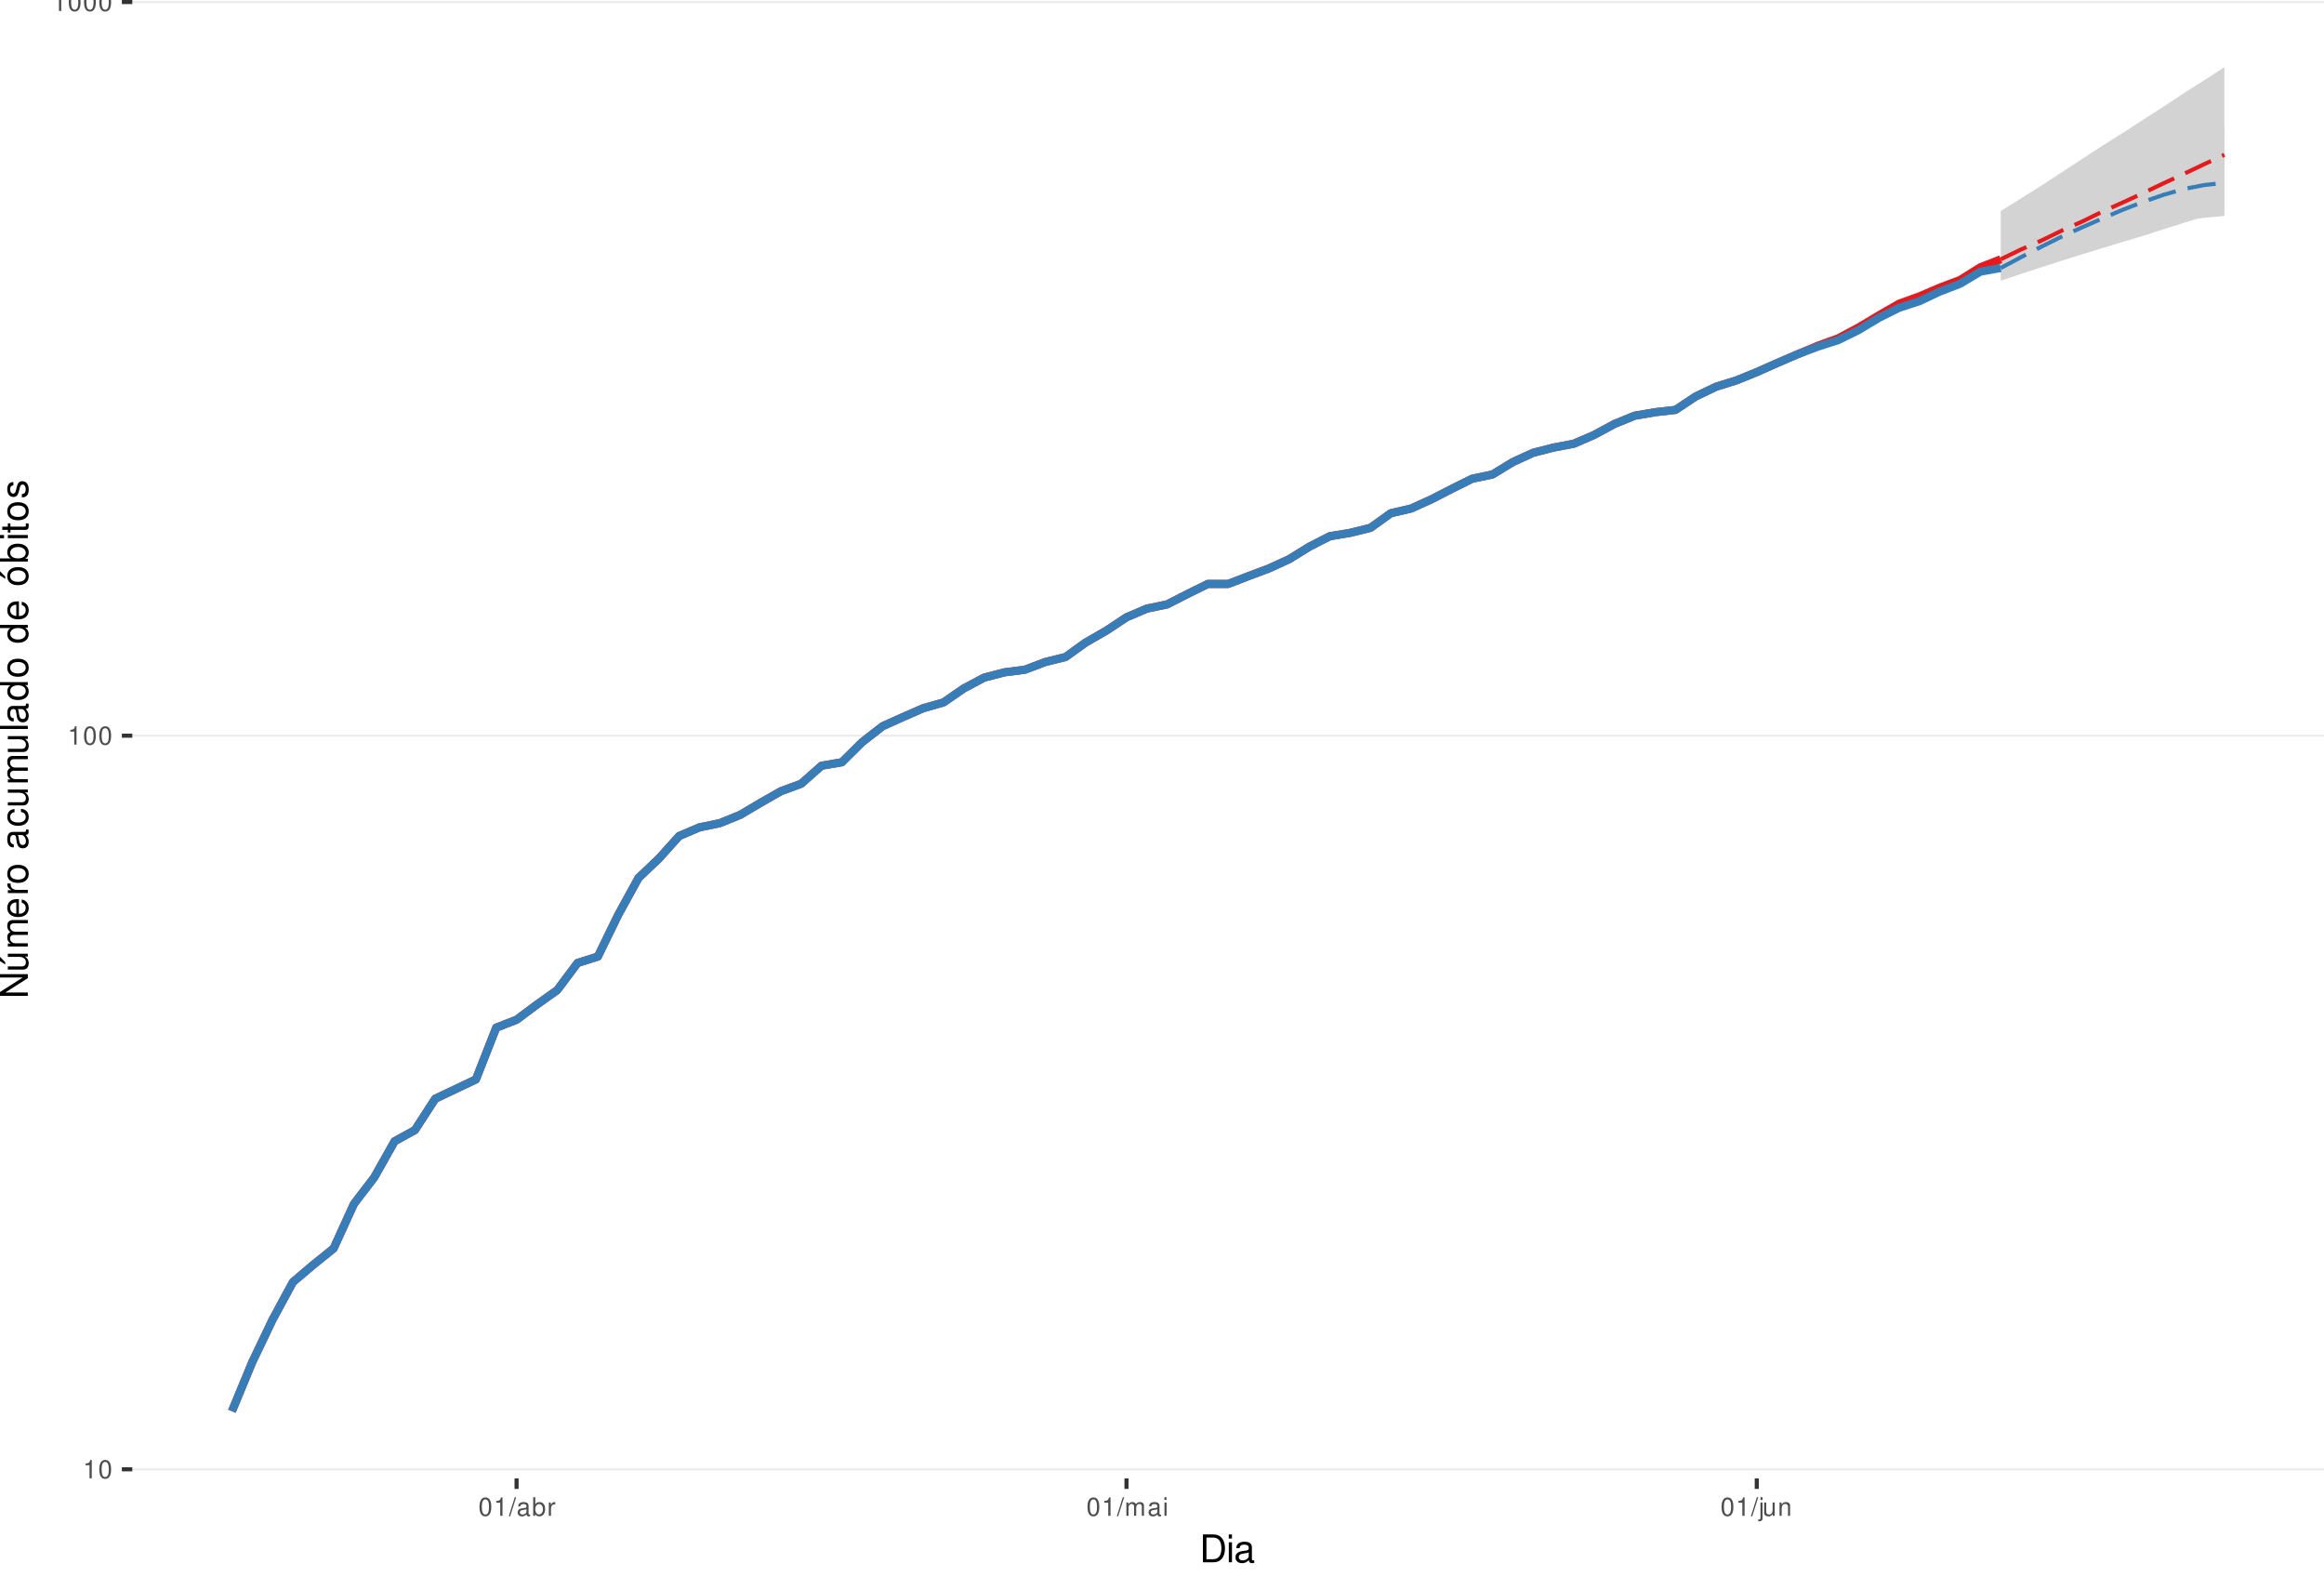
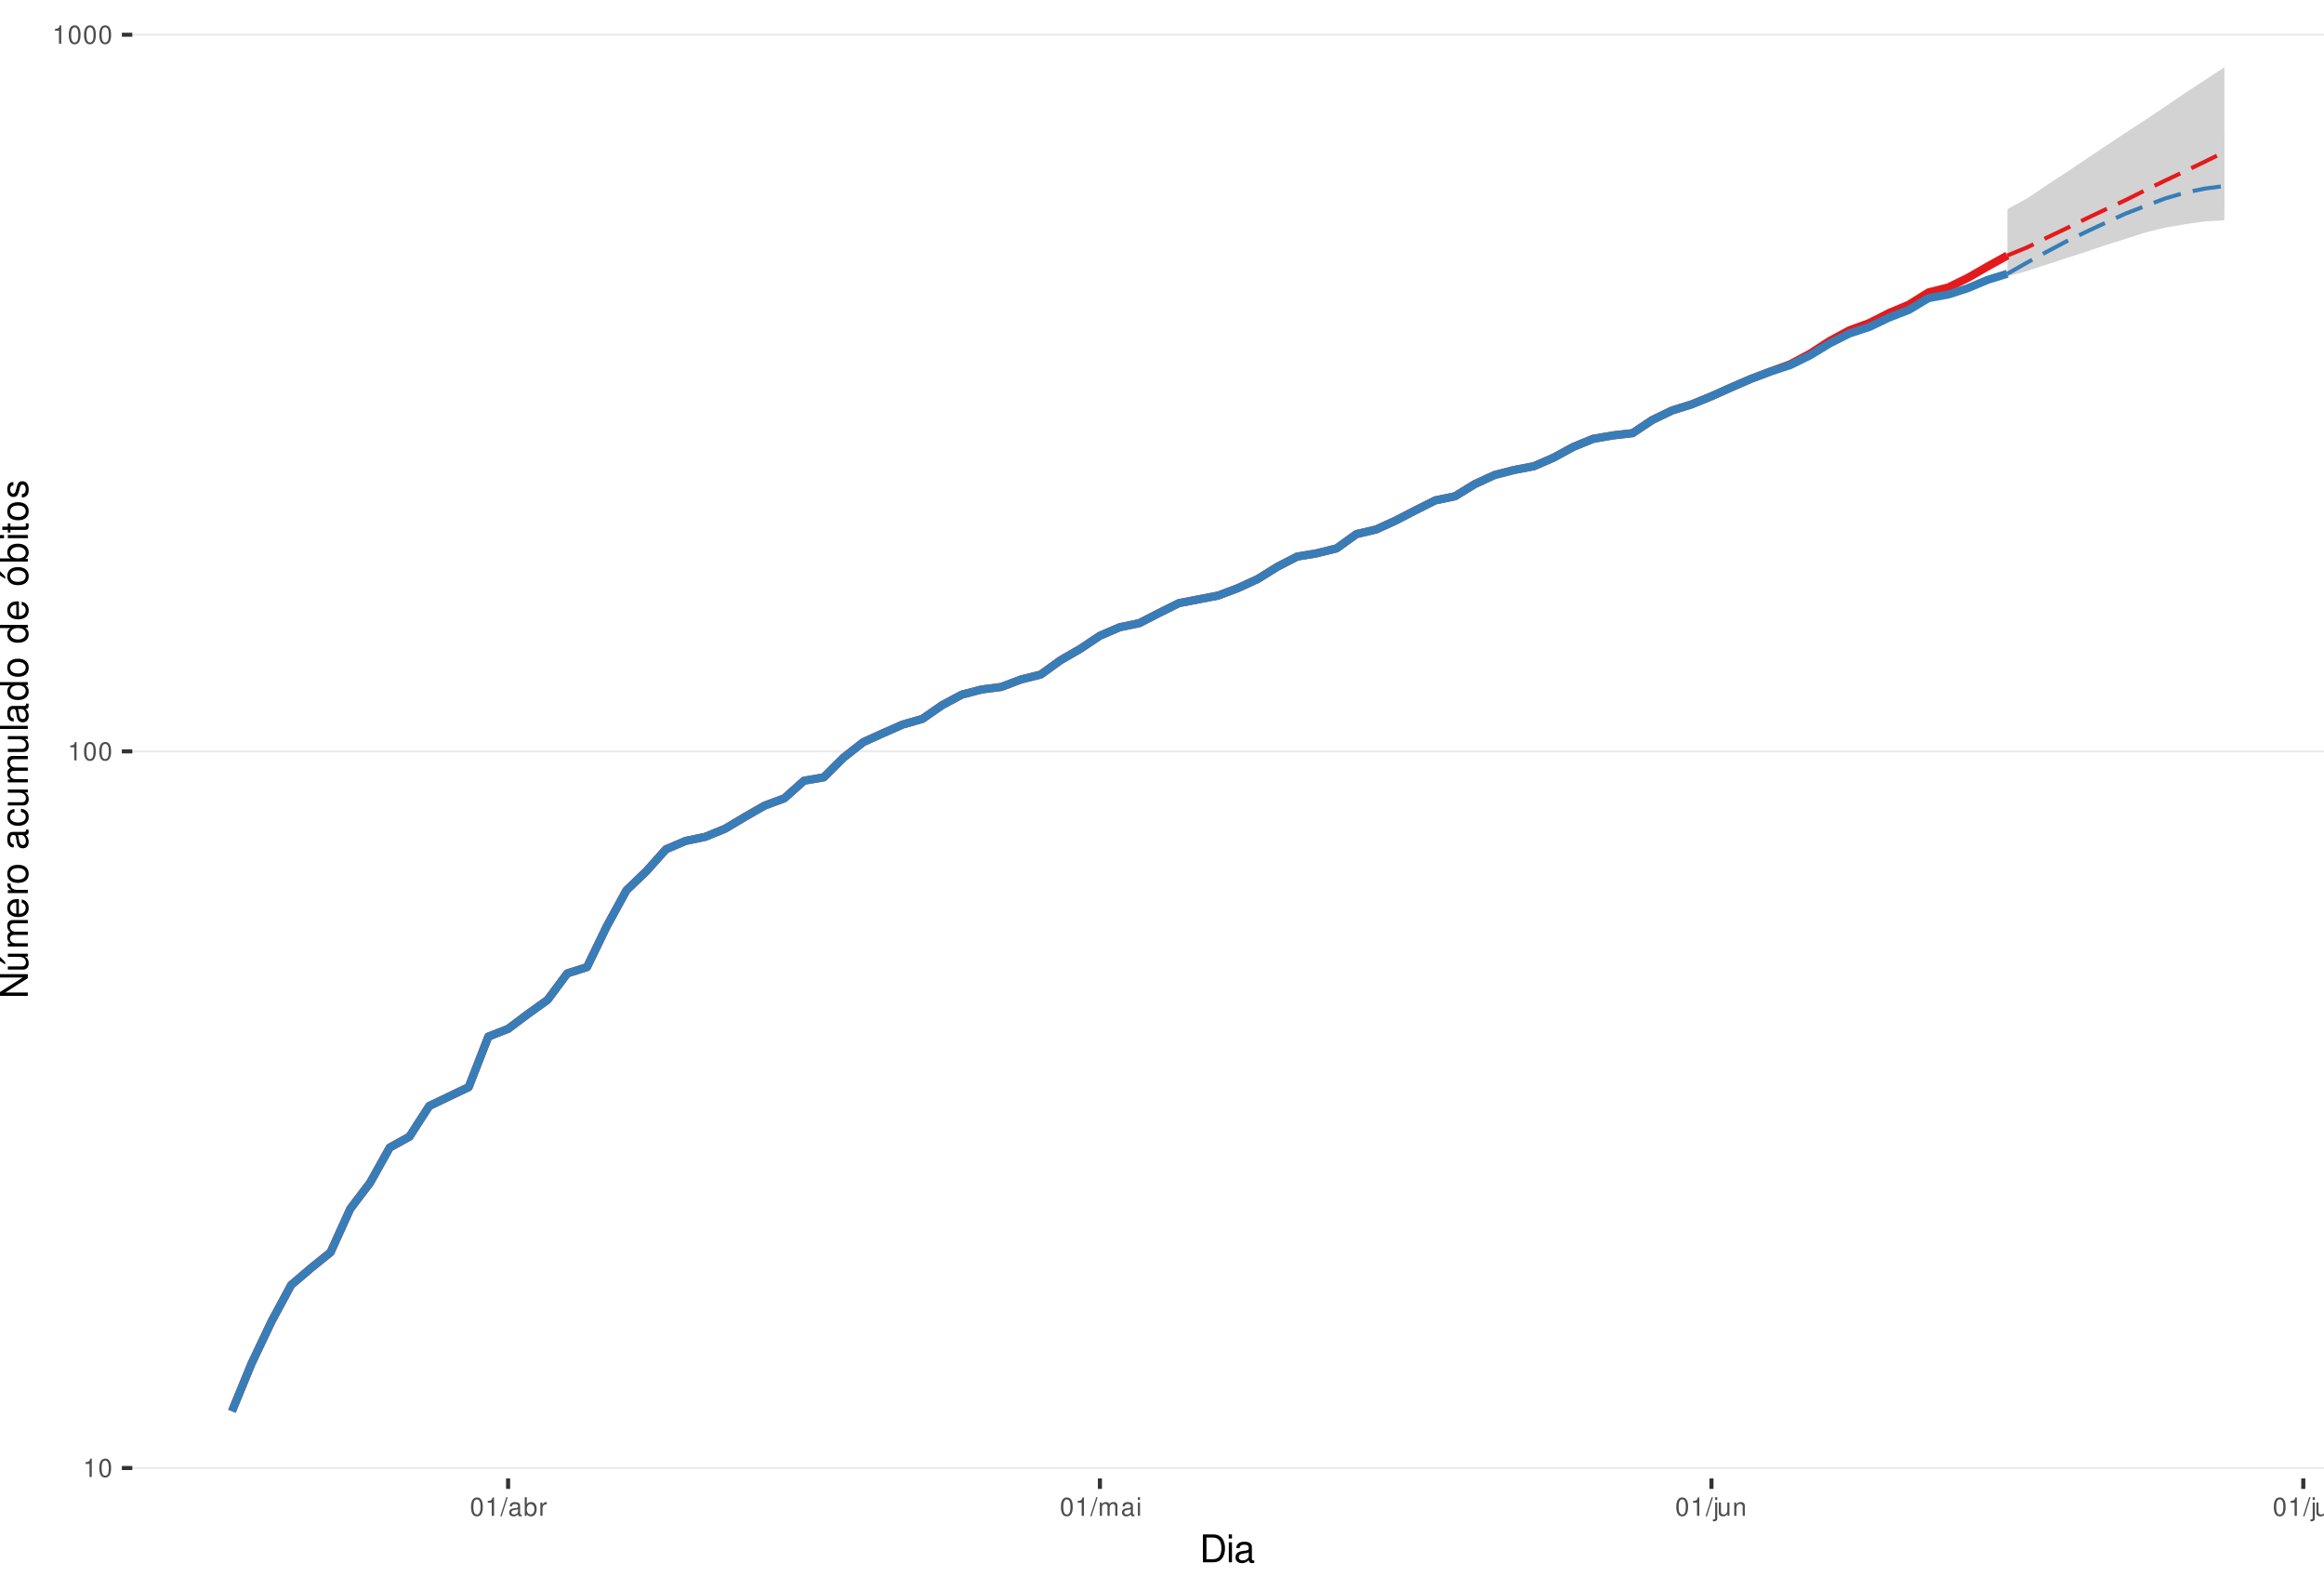
<svg xmlns="http://www.w3.org/2000/svg" xmlns:xlink="http://www.w3.org/1999/xlink" width="609pt" height="413pt" viewBox="0 0 609 413" version="1.1">
  <defs>
    <g>
      <symbol overflow="visible" id="glyph0-0">
        <path style="stroke:none;" d="" />
      </symbol>
      <symbol overflow="visible" id="glyph0-1">
        <path style="stroke:none;" d="M 1.719 -3.422 L 1.719 0 L 2.312 0 L 2.312 -4.812 L 1.922 -4.812 C 1.719 -4.078 1.578 -3.969 0.672 -3.859 L 0.672 -3.422 Z M 1.719 -3.422 " />
      </symbol>
      <symbol overflow="visible" id="glyph0-2">
        <path style="stroke:none;" d="M 1.828 -4.812 C 1.391 -4.812 0.984 -4.609 0.75 -4.281 C 0.438 -3.859 0.281 -3.219 0.281 -2.328 C 0.281 -0.703 0.812 0.156 1.828 0.156 C 2.828 0.156 3.375 -0.703 3.375 -2.297 C 3.375 -3.219 3.234 -3.844 2.922 -4.281 C 2.672 -4.625 2.281 -4.812 1.828 -4.812 Z M 1.828 -4.297 C 2.469 -4.297 2.781 -3.641 2.781 -2.344 C 2.781 -0.969 2.469 -0.328 1.812 -0.328 C 1.203 -0.328 0.891 -1 0.891 -2.328 C 0.891 -3.641 1.203 -4.297 1.828 -4.297 Z M 1.828 -4.297 " />
      </symbol>
      <symbol overflow="visible" id="glyph0-3">
        <path style="stroke:none;" d="M 1.531 -4.859 L -0.047 0.141 L 0.312 0.141 L 1.891 -4.859 Z M 1.531 -4.859 " />
      </symbol>
      <symbol overflow="visible" id="glyph0-4">
        <path style="stroke:none;" d="M 3.562 -0.328 C 3.5 -0.312 3.469 -0.312 3.438 -0.312 C 3.25 -0.312 3.141 -0.406 3.141 -0.578 L 3.141 -2.641 C 3.141 -3.25 2.688 -3.594 1.828 -3.594 C 1.312 -3.594 0.906 -3.438 0.672 -3.188 C 0.516 -3 0.453 -2.797 0.438 -2.453 L 0.984 -2.453 C 1.031 -2.875 1.297 -3.078 1.812 -3.078 C 2.312 -3.078 2.594 -2.891 2.594 -2.562 L 2.594 -2.406 C 2.578 -2.172 2.469 -2.078 2.016 -2.031 C 1.219 -1.922 1.109 -1.891 0.891 -1.812 C 0.484 -1.641 0.281 -1.328 0.281 -0.875 C 0.281 -0.25 0.719 0.156 1.422 0.156 C 1.859 0.156 2.219 0 2.609 -0.359 C 2.656 0 2.828 0.156 3.188 0.156 C 3.297 0.156 3.375 0.141 3.562 0.094 Z M 2.594 -1.094 C 2.594 -0.906 2.531 -0.797 2.375 -0.641 C 2.141 -0.438 1.875 -0.328 1.547 -0.328 C 1.109 -0.328 0.859 -0.547 0.859 -0.891 C 0.859 -1.266 1.094 -1.438 1.703 -1.531 C 2.297 -1.609 2.406 -1.641 2.594 -1.719 Z M 2.594 -1.094 " />
      </symbol>
      <symbol overflow="visible" id="glyph0-5">
        <path style="stroke:none;" d="M 0.359 -4.859 L 0.359 0 L 0.859 0 L 0.859 -0.453 C 1.125 -0.047 1.484 0.156 1.969 0.156 C 2.875 0.156 3.484 -0.594 3.484 -1.75 C 3.484 -2.891 2.922 -3.594 1.984 -3.594 C 1.516 -3.594 1.172 -3.406 0.906 -3.016 L 0.906 -4.859 Z M 1.891 -3.062 C 2.5 -3.062 2.906 -2.531 2.906 -1.703 C 2.906 -0.906 2.484 -0.359 1.891 -0.359 C 1.297 -0.359 0.906 -0.906 0.906 -1.719 C 0.906 -2.531 1.297 -3.062 1.891 -3.062 Z M 1.891 -3.062 " />
      </symbol>
      <symbol overflow="visible" id="glyph0-6">
        <path style="stroke:none;" d="M 0.453 -3.484 L 0.453 0 L 1.016 0 L 1.016 -1.812 C 1.031 -2.656 1.375 -3.016 2.141 -3 L 2.141 -3.562 C 2.047 -3.578 1.984 -3.594 1.922 -3.594 C 1.562 -3.594 1.297 -3.375 0.969 -2.859 L 0.969 -3.484 Z M 0.453 -3.484 " />
      </symbol>
      <symbol overflow="visible" id="glyph0-7">
        <path style="stroke:none;" d="M 0.469 -3.484 L 0.469 0 L 1.031 0 L 1.031 -2.188 C 1.031 -2.703 1.391 -3.109 1.844 -3.109 C 2.25 -3.109 2.484 -2.844 2.484 -2.406 L 2.484 0 L 3.047 0 L 3.047 -2.188 C 3.047 -2.703 3.422 -3.109 3.875 -3.109 C 4.266 -3.109 4.516 -2.844 4.516 -2.406 L 4.516 0 L 5.078 0 L 5.078 -2.609 C 5.078 -3.234 4.719 -3.594 4.062 -3.594 C 3.594 -3.594 3.312 -3.453 2.984 -3.062 C 2.781 -3.422 2.5 -3.594 2.047 -3.594 C 1.578 -3.594 1.266 -3.422 0.984 -3 L 0.984 -3.484 Z M 0.469 -3.484 " />
      </symbol>
      <symbol overflow="visible" id="glyph0-8">
        <path style="stroke:none;" d="M 1 -3.484 L 0.453 -3.484 L 0.453 0 L 1 0 Z M 1 -4.859 L 0.438 -4.859 L 0.438 -4.156 L 1 -4.156 Z M 1 -4.859 " />
      </symbol>
      <symbol overflow="visible" id="glyph0-9">
        <path style="stroke:none;" d="M 0.469 -3.484 L 0.469 0.5 C 0.469 0.859 0.359 0.969 0.016 0.969 C -0.031 0.969 -0.047 0.969 -0.125 0.953 L -0.125 1.438 C -0.047 1.438 -0.016 1.453 0.062 1.453 C 0.688 1.453 1.016 1.203 1.016 0.719 L 1.016 -3.484 Z M 1.016 -4.859 L 0.469 -4.859 L 0.469 -4.156 L 1.016 -4.156 Z M 1.016 -4.859 " />
      </symbol>
      <symbol overflow="visible" id="glyph0-10">
        <path style="stroke:none;" d="M 3.203 0 L 3.203 -3.484 L 2.656 -3.484 L 2.656 -1.516 C 2.656 -0.797 2.281 -0.328 1.703 -0.328 C 1.266 -0.328 0.984 -0.594 0.984 -1.016 L 0.984 -3.484 L 0.438 -3.484 L 0.438 -0.797 C 0.438 -0.219 0.859 0.156 1.547 0.156 C 2.062 0.156 2.391 -0.031 2.703 -0.484 L 2.703 0 Z M 3.203 0 " />
      </symbol>
      <symbol overflow="visible" id="glyph0-11">
        <path style="stroke:none;" d="M 0.469 -3.484 L 0.469 0 L 1.031 0 L 1.031 -1.922 C 1.031 -2.641 1.391 -3.109 1.969 -3.109 C 2.406 -3.109 2.688 -2.828 2.688 -2.422 L 2.688 0 L 3.234 0 L 3.234 -2.641 C 3.234 -3.219 2.812 -3.594 2.141 -3.594 C 1.625 -3.594 1.281 -3.391 0.984 -2.906 L 0.984 -3.484 Z M 0.469 -3.484 " />
      </symbol>
+       <symbol overflow="visible" id="glyph0-12">
+         <path style="stroke:none;" d="M 1.016 -4.859 L 0.453 -4.859 L 0.453 0 L 1.016 0 Z M 1.016 -4.859 " />
+       </symbol>
      <symbol overflow="visible" id="glyph1-0">
        <path style="stroke:none;" d="" />
      </symbol>
      <symbol overflow="visible" id="glyph1-1">
        <path style="stroke:none;" d="M 0.891 0 L 3.703 0 C 5.547 0 6.672 -1.375 6.672 -3.656 C 6.672 -5.906 5.547 -7.297 3.703 -7.297 L 0.891 -7.297 Z M 1.812 -0.812 L 1.812 -6.469 L 3.547 -6.469 C 4.984 -6.469 5.734 -5.5 5.734 -3.641 C 5.734 -1.797 4.984 -0.812 3.547 -0.812 Z M 1.812 -0.812 " />
      </symbol>
      <symbol overflow="visible" id="glyph1-2">
        <path style="stroke:none;" d="M 1.5 -5.234 L 0.672 -5.234 L 0.672 0 L 1.5 0 Z M 1.5 -7.297 L 0.656 -7.297 L 0.656 -6.234 L 1.5 -6.234 Z M 1.5 -7.297 " />
      </symbol>
      <symbol overflow="visible" id="glyph1-3">
        <path style="stroke:none;" d="M 5.344 -0.484 C 5.266 -0.469 5.219 -0.469 5.172 -0.469 C 4.875 -0.469 4.719 -0.625 4.719 -0.875 L 4.719 -3.953 C 4.719 -4.891 4.047 -5.391 2.75 -5.391 C 1.984 -5.391 1.375 -5.172 1.016 -4.781 C 0.766 -4.516 0.672 -4.203 0.656 -3.688 L 1.484 -3.688 C 1.562 -4.328 1.938 -4.625 2.719 -4.625 C 3.484 -4.625 3.891 -4.344 3.891 -3.844 L 3.891 -3.625 C 3.875 -3.266 3.703 -3.125 3.016 -3.047 C 1.844 -2.891 1.656 -2.844 1.344 -2.719 C 0.734 -2.453 0.422 -2 0.422 -1.312 C 0.422 -0.375 1.078 0.234 2.141 0.234 C 2.797 0.234 3.328 0 3.922 -0.547 C 3.984 0 4.234 0.234 4.781 0.234 C 4.953 0.234 5.062 0.203 5.344 0.141 Z M 3.891 -1.656 C 3.891 -1.375 3.812 -1.203 3.562 -0.969 C 3.219 -0.656 2.812 -0.5 2.312 -0.5 C 1.672 -0.5 1.297 -0.812 1.297 -1.344 C 1.297 -1.891 1.656 -2.172 2.547 -2.297 C 3.438 -2.422 3.609 -2.453 3.891 -2.594 Z M 3.891 -1.656 " />
      </symbol>
      <symbol overflow="visible" id="glyph2-0">
        <path style="stroke:none;" d="" />
      </symbol>
      <symbol overflow="visible" id="glyph2-1">
        <path style="stroke:none;" d="M -7.297 -6.453 L -7.297 -5.578 L -1.328 -5.578 L -7.297 -1.766 L -7.297 -0.766 L 0 -0.766 L 0 -1.641 L -5.906 -1.641 L 0 -5.406 L 0 -6.453 Z M -7.297 -6.453 " />
      </symbol>
      <symbol overflow="visible" id="glyph2-2">
        <path style="stroke:none;" d="M 0 -4.812 L -5.234 -4.812 L -5.234 -3.984 L -2.266 -3.984 C -1.203 -3.984 -0.5 -3.438 -0.5 -2.562 C -0.5 -1.906 -0.906 -1.484 -1.531 -1.484 L -5.234 -1.484 L -5.234 -0.656 L -1.203 -0.656 C -0.328 -0.656 0.234 -1.297 0.234 -2.312 C 0.234 -3.094 -0.047 -3.578 -0.734 -4.062 L 0 -4.062 Z M -7.406 -2.953 L -5.922 -2 L -5.922 -2.594 L -7.406 -4.094 Z M -7.406 -2.953 " />
      </symbol>
      <symbol overflow="visible" id="glyph2-3">
        <path style="stroke:none;" d="M -5.234 -0.703 L 0 -0.703 L 0 -1.547 L -3.297 -1.547 C -4.047 -1.547 -4.656 -2.094 -4.656 -2.766 C -4.656 -3.391 -4.281 -3.734 -3.609 -3.734 L 0 -3.734 L 0 -4.578 L -3.297 -4.578 C -4.047 -4.578 -4.656 -5.125 -4.656 -5.812 C -4.656 -6.422 -4.266 -6.781 -3.609 -6.781 L 0 -6.781 L 0 -7.625 L -3.938 -7.625 C -4.875 -7.625 -5.391 -7.078 -5.391 -6.094 C -5.391 -5.406 -5.188 -4.984 -4.594 -4.484 C -5.156 -4.188 -5.391 -3.766 -5.391 -3.078 C -5.391 -2.375 -5.125 -1.906 -4.5 -1.469 L -5.234 -1.469 Z M -5.234 -0.703 " />
      </symbol>
      <symbol overflow="visible" id="glyph2-4">
        <path style="stroke:none;" d="M -2.344 -5.125 C -3.141 -5.125 -3.625 -5.062 -4.016 -4.922 C -4.875 -4.578 -5.391 -3.781 -5.391 -2.797 C -5.391 -1.344 -4.281 -0.406 -2.547 -0.406 C -0.812 -0.406 0.234 -1.297 0.234 -2.781 C 0.234 -3.984 -0.453 -4.812 -1.594 -5.016 L -1.594 -4.188 C -0.906 -3.953 -0.547 -3.484 -0.547 -2.812 C -0.547 -2.281 -0.781 -1.828 -1.219 -1.547 C -1.516 -1.344 -1.812 -1.281 -2.344 -1.266 Z M -3.016 -1.297 C -3.984 -1.359 -4.625 -1.953 -4.625 -2.797 C -4.625 -3.641 -3.953 -4.234 -3.016 -4.234 Z M -3.016 -1.297 " />
      </symbol>
      <symbol overflow="visible" id="glyph2-5">
        <path style="stroke:none;" d="M -5.234 -0.688 L 0 -0.688 L 0 -1.531 L -2.719 -1.531 C -3.984 -1.547 -4.547 -2.062 -4.516 -3.203 L -5.359 -3.203 C -5.375 -3.062 -5.391 -2.984 -5.391 -2.891 C -5.391 -2.344 -5.062 -1.938 -4.297 -1.453 L -5.234 -1.453 Z M -5.234 -0.688 " />
      </symbol>
      <symbol overflow="visible" id="glyph2-6">
        <path style="stroke:none;" d="M -5.391 -2.719 C -5.391 -1.234 -4.344 -0.359 -2.578 -0.359 C -0.812 -0.359 0.234 -1.234 0.234 -2.734 C 0.234 -4.203 -0.812 -5.094 -2.547 -5.094 C -4.359 -5.094 -5.391 -4.234 -5.391 -2.719 Z M -4.625 -2.734 C -4.625 -3.672 -3.844 -4.234 -2.547 -4.234 C -1.312 -4.234 -0.547 -3.656 -0.547 -2.734 C -0.547 -1.797 -1.312 -1.234 -2.578 -1.234 C -3.844 -1.234 -4.625 -1.797 -4.625 -2.734 Z M -4.625 -2.734 " />
      </symbol>
      <symbol overflow="visible" id="glyph2-7">
        <path style="stroke:none;" d="" />
      </symbol>
      <symbol overflow="visible" id="glyph2-8">
        <path style="stroke:none;" d="M -0.484 -5.344 C -0.469 -5.266 -0.469 -5.219 -0.469 -5.172 C -0.469 -4.875 -0.625 -4.719 -0.875 -4.719 L -3.953 -4.719 C -4.891 -4.719 -5.391 -4.047 -5.391 -2.75 C -5.391 -1.984 -5.172 -1.375 -4.781 -1.016 C -4.516 -0.766 -4.203 -0.672 -3.688 -0.656 L -3.688 -1.484 C -4.328 -1.562 -4.625 -1.938 -4.625 -2.719 C -4.625 -3.484 -4.344 -3.891 -3.844 -3.891 L -3.625 -3.891 C -3.266 -3.875 -3.125 -3.703 -3.047 -3.016 C -2.891 -1.844 -2.844 -1.656 -2.719 -1.344 C -2.453 -0.734 -2 -0.422 -1.312 -0.422 C -0.375 -0.422 0.234 -1.078 0.234 -2.141 C 0.234 -2.797 0 -3.328 -0.547 -3.922 C 0 -3.984 0.234 -4.234 0.234 -4.781 C 0.234 -4.953 0.203 -5.062 0.141 -5.344 Z M -1.656 -3.891 C -1.375 -3.891 -1.203 -3.812 -0.969 -3.562 C -0.656 -3.219 -0.5 -2.812 -0.5 -2.312 C -0.5 -1.672 -0.812 -1.297 -1.344 -1.297 C -1.891 -1.297 -2.172 -1.656 -2.297 -2.547 C -2.422 -3.438 -2.453 -3.609 -2.594 -3.891 Z M -1.656 -3.891 " />
      </symbol>
      <symbol overflow="visible" id="glyph2-9">
        <path style="stroke:none;" d="M -3.484 -4.703 C -3.984 -4.672 -4.312 -4.562 -4.609 -4.359 C -5.094 -4 -5.391 -3.375 -5.391 -2.641 C -5.391 -1.219 -4.266 -0.312 -2.531 -0.312 C -0.844 -0.312 0.234 -1.203 0.234 -2.625 C 0.234 -3.875 -0.516 -4.672 -1.797 -4.766 L -1.797 -3.938 C -0.953 -3.797 -0.547 -3.359 -0.547 -2.656 C -0.547 -1.734 -1.297 -1.188 -2.531 -1.188 C -3.844 -1.188 -4.625 -1.719 -4.625 -2.625 C -4.625 -3.328 -4.203 -3.766 -3.484 -3.875 Z M -3.484 -4.703 " />
      </symbol>
      <symbol overflow="visible" id="glyph2-10">
        <path style="stroke:none;" d="M 0 -4.812 L -5.234 -4.812 L -5.234 -3.984 L -2.266 -3.984 C -1.203 -3.984 -0.5 -3.438 -0.5 -2.562 C -0.5 -1.906 -0.906 -1.484 -1.531 -1.484 L -5.234 -1.484 L -5.234 -0.656 L -1.203 -0.656 C -0.328 -0.656 0.234 -1.297 0.234 -2.312 C 0.234 -3.094 -0.047 -3.578 -0.734 -4.062 L 0 -4.062 Z M 0 -4.812 " />
      </symbol>
      <symbol overflow="visible" id="glyph2-11">
        <path style="stroke:none;" d="M -7.297 -1.516 L -7.297 -0.688 L 0 -0.688 L 0 -1.516 Z M -7.297 -1.516 " />
      </symbol>
      <symbol overflow="visible" id="glyph2-12">
        <path style="stroke:none;" d="M -7.297 -4.953 L -7.297 -4.125 L -4.578 -4.125 C -5.109 -3.766 -5.391 -3.203 -5.391 -2.516 C -5.391 -1.156 -4.297 -0.266 -2.625 -0.266 C -0.859 -0.266 0.234 -1.125 0.234 -2.547 C 0.234 -3.266 -0.047 -3.766 -0.688 -4.203 L 0 -4.203 L 0 -4.953 Z M -4.609 -2.656 C -4.609 -3.547 -3.812 -4.125 -2.562 -4.125 C -1.344 -4.125 -0.547 -3.547 -0.547 -2.656 C -0.547 -1.734 -1.359 -1.125 -2.578 -1.125 C -3.797 -1.125 -4.609 -1.734 -4.609 -2.656 Z M -4.609 -2.656 " />
      </symbol>
      <symbol overflow="visible" id="glyph2-13">
        <path style="stroke:none;" d="M -5.391 -2.719 C -5.391 -1.234 -4.344 -0.359 -2.578 -0.359 C -0.812 -0.359 0.234 -1.234 0.234 -2.734 C 0.234 -4.203 -0.812 -5.094 -2.547 -5.094 C -4.359 -5.094 -5.391 -4.234 -5.391 -2.719 Z M -4.625 -2.734 C -4.625 -3.672 -3.844 -4.234 -2.547 -4.234 C -1.312 -4.234 -0.547 -3.656 -0.547 -2.734 C -0.547 -1.797 -1.312 -1.234 -2.578 -1.234 C -3.844 -1.234 -4.625 -1.797 -4.625 -2.734 Z M -7.406 -2.984 L -5.922 -2.016 L -5.922 -2.625 L -7.406 -4.109 Z M -7.406 -2.984 " />
      </symbol>
      <symbol overflow="visible" id="glyph2-14">
        <path style="stroke:none;" d="M -7.297 -0.547 L 0 -0.547 L 0 -1.297 L -0.672 -1.297 C -0.062 -1.688 0.234 -2.219 0.234 -2.953 C 0.234 -4.328 -0.906 -5.234 -2.641 -5.234 C -4.344 -5.234 -5.391 -4.375 -5.391 -2.984 C -5.391 -2.266 -5.125 -1.766 -4.531 -1.375 L -7.297 -1.375 Z M -4.609 -2.828 C -4.609 -3.766 -3.797 -4.359 -2.547 -4.359 C -1.359 -4.359 -0.547 -3.734 -0.547 -2.828 C -0.547 -1.938 -1.344 -1.375 -2.578 -1.375 C -3.812 -1.375 -4.609 -1.938 -4.609 -2.828 Z M -4.609 -2.828 " />
      </symbol>
      <symbol overflow="visible" id="glyph2-15">
        <path style="stroke:none;" d="M -5.234 -1.5 L -5.234 -0.672 L 0 -0.672 L 0 -1.5 Z M -7.297 -1.5 L -7.297 -0.656 L -6.234 -0.656 L -6.234 -1.5 Z M -7.297 -1.5 " />
      </symbol>
      <symbol overflow="visible" id="glyph2-16">
        <path style="stroke:none;" d="M -5.234 -2.547 L -5.234 -1.688 L -6.688 -1.688 L -6.688 -0.844 L -5.234 -0.844 L -5.234 -0.141 L -4.562 -0.141 L -4.562 -0.844 L -0.594 -0.844 C -0.062 -0.844 0.234 -1.203 0.234 -1.859 C 0.234 -2.078 0.203 -2.266 0.156 -2.547 L -0.547 -2.547 C -0.516 -2.422 -0.5 -2.312 -0.5 -2.141 C -0.5 -1.781 -0.594 -1.688 -0.969 -1.688 L -4.562 -1.688 L -4.562 -2.547 Z M -5.234 -2.547 " />
      </symbol>
      <symbol overflow="visible" id="glyph2-17">
        <path style="stroke:none;" d="M -3.781 -4.375 C -4.812 -4.375 -5.391 -3.688 -5.391 -2.484 C -5.391 -1.266 -4.766 -0.469 -3.797 -0.469 C -2.969 -0.469 -2.578 -0.891 -2.281 -2.125 L -2.094 -2.906 C -1.953 -3.484 -1.734 -3.719 -1.375 -3.719 C -0.875 -3.719 -0.547 -3.234 -0.547 -2.5 C -0.547 -2.047 -0.672 -1.672 -0.891 -1.453 C -1.047 -1.328 -1.188 -1.266 -1.562 -1.219 L -1.562 -0.344 C -0.344 -0.375 0.234 -1.062 0.234 -2.438 C 0.234 -3.75 -0.422 -4.594 -1.438 -4.594 C -2.203 -4.594 -2.641 -4.156 -2.891 -3.109 L -3.078 -2.312 C -3.234 -1.625 -3.453 -1.344 -3.828 -1.344 C -4.312 -1.344 -4.625 -1.766 -4.625 -2.453 C -4.625 -3.125 -4.328 -3.484 -3.781 -3.5 Z M -3.781 -4.375 " />
      </symbol>
    </g>
    <clipPath id="clip1">
      <path d="M 34.672 0 L 609 0 L 609 387.328 L 34.672 387.328 Z M 34.672 0 " />
    </clipPath>
    <clipPath id="clip2">
-       <path d="M 34.672 384 L 609 384 L 609 386 L 34.672 386 Z M 34.672 384 " />
+       <path d="M 34.672 384 L 609 384 L 609 385 L 34.672 385 Z M 34.672 384 " />
    </clipPath>
    <clipPath id="clip3">
-       <path d="M 34.672 192 L 609 192 L 609 193 L 34.672 193 Z M 34.672 192 " />
+       <path d="M 34.672 196 L 609 196 L 609 198 L 34.672 198 Z M 34.672 196 " />
    </clipPath>
    <clipPath id="clip4">
-       <path d="M 34.672 0 L 609 0 L 609 1 L 34.672 1 Z M 34.672 0 " />
+       <path d="M 34.672 8 L 609 8 L 609 10 L 34.672 10 Z M 34.672 8 " />
    </clipPath>
  </defs>
  <g id="surface61">
    <rect x="0" y="0" width="609" height="413" style="fill:rgb(100%,100%,100%);fill-opacity:1;stroke:none;" />
    <rect x="0" y="0" width="609" height="413" style="fill:rgb(100%,100%,100%);fill-opacity:1;stroke:none;" />
    <path style="fill:none;stroke-width:1.067;stroke-linecap:round;stroke-linejoin:round;stroke:rgb(100%,100%,100%);stroke-opacity:1;stroke-miterlimit:10;" d="M 0 413 L 609 413 L 609 0 L 0 0 Z M 0 413 " />
    <g clip-path="url(#clip1)" clip-rule="nonzero">
      <path style=" stroke:none;fill-rule:nonzero;fill:rgb(100%,100%,100%);fill-opacity:1;" d="M 34.672 387.328 L 609 387.328 L 609 0 L 34.672 0 Z M 34.672 387.328 " />
    </g>
    <g clip-path="url(#clip2)" clip-rule="nonzero">
-       <path style="fill:none;stroke-width:0.533;stroke-linecap:butt;stroke-linejoin:round;stroke:rgb(92.157%,92.157%,92.157%);stroke-opacity:1;stroke-miterlimit:10;" d="M 34.672 384.941 L 609 384.941 " />
+       <path style="fill:none;stroke-width:0.533;stroke-linecap:butt;stroke-linejoin:round;stroke:rgb(92.157%,92.157%,92.157%);stroke-opacity:1;stroke-miterlimit:10;" d="M 34.672 384.59 L 609 384.59 " />
    </g>
    <g clip-path="url(#clip3)" clip-rule="nonzero">
-       <path style="fill:none;stroke-width:0.533;stroke-linecap:butt;stroke-linejoin:round;stroke:rgb(92.157%,92.157%,92.157%);stroke-opacity:1;stroke-miterlimit:10;" d="M 34.672 192.734 L 609 192.734 " />
+       <path style="fill:none;stroke-width:0.533;stroke-linecap:butt;stroke-linejoin:round;stroke:rgb(92.157%,92.157%,92.157%);stroke-opacity:1;stroke-miterlimit:10;" d="M 34.672 196.848 L 609 196.848 " />
    </g>
    <g clip-path="url(#clip4)" clip-rule="nonzero">
-       <path style="fill:none;stroke-width:0.533;stroke-linecap:butt;stroke-linejoin:round;stroke:rgb(92.157%,92.157%,92.157%);stroke-opacity:1;stroke-miterlimit:10;" d="M 34.672 0.531 L 609 0.531 " />
-     </g>
-     <path style=" stroke:none;fill-rule:nonzero;fill:rgb(82.745%,82.745%,82.745%);fill-opacity:1;" d="M 524.289 55.277 L 529.617 51.965 L 534.945 48.633 L 540.273 45.141 L 545.602 41.652 L 550.93 38.176 L 556.254 34.836 L 561.582 31.383 L 566.91 27.953 L 572.238 24.434 L 577.566 21.055 L 582.895 17.605 L 582.895 55.117 L 577.566 56.738 L 572.238 58.391 L 566.91 60.074 L 561.582 61.797 L 556.254 63.379 L 550.93 64.988 L 545.602 66.629 L 540.273 68.305 L 534.945 70.016 L 529.617 71.758 L 524.289 73.543 Z M 524.289 55.277 " />
-     <path style=" stroke:none;fill-rule:nonzero;fill:rgb(82.745%,82.745%,82.745%);fill-opacity:1;" d="M 524.289 70.207 L 529.617 65.168 L 534.945 60.59 L 540.273 56.086 L 545.602 52.121 L 550.93 48.336 L 556.254 44.715 L 561.582 41.516 L 566.91 38.57 L 572.238 36.234 L 577.566 34.586 L 582.895 33.586 L 582.895 56.574 L 577.566 57.066 L 572.238 57.723 L 566.91 58.559 L 561.582 59.734 L 556.254 61.105 L 550.93 62.496 L 545.602 63.91 L 540.273 65.352 L 534.945 67 L 529.617 68.492 Z M 524.289 70.207 " />
-     <path style="fill:none;stroke-width:2.134;stroke-linecap:butt;stroke-linejoin:round;stroke:rgb(89.412%,10.196%,10.98%);stroke-opacity:1;stroke-miterlimit:10;" d="M 60.777 369.723 L 66.105 356.855 L 71.434 345.707 L 76.762 335.879 L 82.09 331.363 L 87.414 327.082 L 92.742 315.414 L 98.07 308.457 L 103.398 298.996 L 108.727 296.066 L 114.055 287.848 L 124.711 282.789 L 130.039 269.223 L 135.367 267.16 L 140.691 263.184 L 146.02 259.391 L 151.348 252.281 L 156.676 250.598 L 162.004 239.66 L 167.332 229.988 L 172.66 224.93 L 177.988 219.008 L 183.316 216.75 L 188.641 215.645 L 193.969 213.477 L 199.297 210.324 L 204.625 207.289 L 209.953 205.324 L 215.281 200.609 L 220.609 199.695 L 225.938 194.422 L 231.266 190.27 L 236.594 187.871 L 241.918 185.543 L 247.246 184.023 L 252.574 180.348 L 257.902 177.516 L 263.23 176.137 L 268.559 175.457 L 273.887 173.445 L 279.215 172.129 L 284.543 168.305 L 289.871 165.246 L 295.195 161.719 L 300.523 159.449 L 305.852 158.336 L 311.18 155.617 L 316.508 152.984 L 321.836 152.984 L 327.164 150.934 L 332.492 148.934 L 337.82 146.5 L 343.148 143.207 L 348.473 140.484 L 353.801 139.598 L 359.129 138.285 L 364.457 134.461 L 369.785 133.223 L 375.113 130.805 L 380.441 128.066 L 385.77 125.418 L 391.098 124.305 L 396.422 121.059 L 401.75 118.621 L 407.078 117.258 L 412.406 116.25 L 417.734 113.945 L 423.062 111.07 L 428.391 108.902 L 433.719 107.992 L 439.047 107.387 L 444.375 103.859 L 449.699 101.309 L 455.027 99.652 L 460.355 97.488 L 465.684 95.121 L 471.012 92.82 L 476.34 90.582 L 481.668 88.641 L 486.996 85.812 L 492.324 82.625 L 497.652 79.559 L 502.977 77.645 L 508.305 75.363 L 513.633 73.344 L 518.961 70.016 L 524.289 67.93 " />
-     <path style="fill:none;stroke-width:1.067;stroke-linecap:butt;stroke-linejoin:round;stroke:rgb(89.412%,10.196%,10.98%);stroke-opacity:1;stroke-dasharray:7.469,3.201;stroke-miterlimit:10;" d="M 524.289 67.93 L 529.617 65.352 L 534.945 63.023 L 540.273 60.418 L 545.602 58.055 L 550.93 55.438 L 556.254 53.055 L 561.582 50.586 L 566.91 48.039 L 572.238 45.57 L 577.566 43.031 L 582.895 40.566 " />
-     <path style="fill:none;stroke-width:2.134;stroke-linecap:butt;stroke-linejoin:round;stroke:rgb(21.569%,49.412%,72.157%);stroke-opacity:1;stroke-miterlimit:10;" d="M 60.777 369.723 L 66.105 356.855 L 71.434 345.707 L 76.762 335.879 L 82.09 331.363 L 87.414 327.082 L 92.742 315.414 L 98.07 308.457 L 103.398 298.996 L 108.727 296.066 L 114.055 287.848 L 124.711 282.789 L 130.039 269.223 L 135.367 267.16 L 140.691 263.184 L 146.02 259.391 L 151.348 252.281 L 156.676 250.598 L 162.004 239.66 L 167.332 229.988 L 172.66 224.93 L 177.988 219.008 L 183.316 216.75 L 188.641 215.645 L 193.969 213.477 L 199.297 210.324 L 204.625 207.289 L 209.953 205.324 L 215.281 200.609 L 220.609 199.695 L 225.938 194.422 L 231.266 190.27 L 236.594 187.871 L 241.918 185.543 L 247.246 184.023 L 252.574 180.348 L 257.902 177.516 L 263.23 176.137 L 268.559 175.457 L 273.887 173.445 L 279.215 172.129 L 284.543 168.305 L 289.871 165.246 L 295.195 161.719 L 300.523 159.449 L 305.852 158.336 L 311.18 155.617 L 316.508 152.984 L 321.836 152.984 L 327.164 150.934 L 332.492 148.934 L 337.82 146.5 L 343.148 143.207 L 348.473 140.484 L 353.801 139.598 L 359.129 138.285 L 364.457 134.461 L 369.785 133.223 L 375.113 130.805 L 380.441 128.066 L 385.77 125.418 L 391.098 124.305 L 396.422 121.059 L 401.75 118.621 L 407.078 117.258 L 412.406 116.25 L 417.734 113.945 L 423.062 111.07 L 428.391 108.902 L 433.719 107.992 L 439.047 107.387 L 444.375 103.859 L 449.699 101.309 L 455.027 99.652 L 460.355 97.488 L 465.684 95.121 L 471.012 92.82 L 476.34 90.828 L 481.668 89.121 L 486.996 86.508 L 492.324 83.297 L 497.652 80.641 L 502.977 78.914 L 508.305 76.395 L 513.633 74.348 L 518.961 71.172 L 524.289 70.207 " />
-     <path style="fill:none;stroke-width:1.067;stroke-linecap:butt;stroke-linejoin:round;stroke:rgb(21.569%,49.412%,72.157%);stroke-opacity:1;stroke-dasharray:7.469,3.201;stroke-miterlimit:10;" d="M 524.289 70.207 L 529.617 67.371 L 534.945 64.629 L 540.273 61.973 L 545.602 59.566 L 550.93 57.23 L 556.254 54.957 L 561.582 52.898 L 566.91 51.043 L 572.238 49.527 L 577.566 48.484 L 582.895 47.895 " />
-     <g style="fill:rgb(30.196%,30.196%,30.196%);fill-opacity:1;">
-       <use xlink:href="#glyph0-1" x="21.738" y="387.289" />
-       <use xlink:href="#glyph0-2" x="25.738" y="387.289" />
-     </g>
-     <g style="fill:rgb(30.196%,30.196%,30.196%);fill-opacity:1;">
-       <use xlink:href="#glyph0-1" x="17.738" y="195.082" />
-       <use xlink:href="#glyph0-2" x="21.738" y="195.082" />
-       <use xlink:href="#glyph0-2" x="25.738" y="195.082" />
-     </g>
-     <g style="fill:rgb(30.196%,30.196%,30.196%);fill-opacity:1;">
-       <use xlink:href="#glyph0-1" x="13.738" y="2.879" />
-       <use xlink:href="#glyph0-2" x="17.738" y="2.879" />
-       <use xlink:href="#glyph0-2" x="21.738" y="2.879" />
-       <use xlink:href="#glyph0-2" x="25.738" y="2.879" />
-     </g>
-     <path style="fill:none;stroke-width:1.067;stroke-linecap:butt;stroke-linejoin:round;stroke:rgb(20%,20%,20%);stroke-opacity:1;stroke-miterlimit:10;" d="M 31.93 384.941 L 34.672 384.941 " />
-     <path style="fill:none;stroke-width:1.067;stroke-linecap:butt;stroke-linejoin:round;stroke:rgb(20%,20%,20%);stroke-opacity:1;stroke-miterlimit:10;" d="M 31.93 192.734 L 34.672 192.734 " />
-     <path style="fill:none;stroke-width:1.067;stroke-linecap:butt;stroke-linejoin:round;stroke:rgb(20%,20%,20%);stroke-opacity:1;stroke-miterlimit:10;" d="M 31.93 0.531 L 34.672 0.531 " />
-     <path style="fill:none;stroke-width:1.067;stroke-linecap:butt;stroke-linejoin:round;stroke:rgb(20%,20%,20%);stroke-opacity:1;stroke-miterlimit:10;" d="M 135.367 390.07 L 135.367 387.328 " />
-     <path style="fill:none;stroke-width:1.067;stroke-linecap:butt;stroke-linejoin:round;stroke:rgb(20%,20%,20%);stroke-opacity:1;stroke-miterlimit:10;" d="M 295.195 390.07 L 295.195 387.328 " />
-     <path style="fill:none;stroke-width:1.067;stroke-linecap:butt;stroke-linejoin:round;stroke:rgb(20%,20%,20%);stroke-opacity:1;stroke-miterlimit:10;" d="M 460.355 390.07 L 460.355 387.328 " />
-     <g style="fill:rgb(30.196%,30.196%,30.196%);fill-opacity:1;">
-       <use xlink:href="#glyph0-2" x="125.367" y="397.109" />
-       <use xlink:href="#glyph0-1" x="129.367" y="397.109" />
-       <use xlink:href="#glyph0-3" x="133.367" y="397.109" />
-       <use xlink:href="#glyph0-4" x="135.367" y="397.109" />
-       <use xlink:href="#glyph0-5" x="139.367" y="397.109" />
-       <use xlink:href="#glyph0-6" x="143.367" y="397.109" />
-     </g>
-     <g style="fill:rgb(30.196%,30.196%,30.196%);fill-opacity:1;">
-       <use xlink:href="#glyph0-2" x="284.695" y="397.109" />
-       <use xlink:href="#glyph0-1" x="288.695" y="397.109" />
-       <use xlink:href="#glyph0-3" x="292.695" y="397.109" />
-       <use xlink:href="#glyph0-7" x="294.695" y="397.109" />
-       <use xlink:href="#glyph0-4" x="300.695" y="397.109" />
-       <use xlink:href="#glyph0-8" x="304.695" y="397.109" />
-     </g>
-     <g style="fill:rgb(30.196%,30.196%,30.196%);fill-opacity:1;">
-       <use xlink:href="#glyph0-2" x="450.855" y="397.109" />
-       <use xlink:href="#glyph0-1" x="454.855" y="397.109" />
-       <use xlink:href="#glyph0-3" x="458.855" y="397.109" />
-       <use xlink:href="#glyph0-9" x="460.855" y="397.109" />
-       <use xlink:href="#glyph0-10" x="461.855" y="397.109" />
-       <use xlink:href="#glyph0-11" x="465.855" y="397.109" />
+       <path style="fill:none;stroke-width:0.533;stroke-linecap:butt;stroke-linejoin:round;stroke:rgb(92.157%,92.157%,92.157%);stroke-opacity:1;stroke-miterlimit:10;" d="M 34.672 9.105 L 609 9.105 " />
+     </g>
+     <path style=" stroke:none;fill-rule:nonzero;fill:rgb(82.745%,82.745%,82.745%);fill-opacity:1;" d="M 526.031 54.797 L 531.199 51.988 L 536.367 48.477 L 541.539 45.113 L 546.707 41.637 L 551.879 38.188 L 557.047 34.766 L 562.215 31.375 L 567.387 27.914 L 572.555 24.398 L 577.727 21.023 L 582.895 17.605 L 582.895 54.086 L 577.727 55.801 L 572.555 57.406 L 567.387 59.195 L 562.215 60.871 L 557.047 62.582 L 551.879 64.168 L 546.707 65.949 L 541.539 67.602 L 536.367 69.289 L 531.199 71.016 L 526.031 72.422 Z M 526.031 54.797 " />
+     <path style=" stroke:none;fill-rule:nonzero;fill:rgb(82.745%,82.745%,82.745%);fill-opacity:1;" d="M 526.031 71.715 L 531.199 66.605 L 536.367 61.801 L 541.539 57.258 L 546.707 53.098 L 551.879 49.273 L 557.047 45.75 L 562.215 42.492 L 567.387 39.715 L 572.555 37.262 L 577.727 35.664 L 582.895 34.652 L 582.895 57.703 L 577.727 58 L 572.555 58.746 L 567.387 59.648 L 562.215 60.871 L 557.047 62.266 L 551.879 63.527 L 546.707 65.133 L 541.539 66.605 L 536.367 68.273 L 531.199 69.977 Z M 526.031 71.715 " />
+     <path style="fill:none;stroke-width:2.134;stroke-linecap:butt;stroke-linejoin:round;stroke:rgb(89.412%,10.196%,10.98%);stroke-opacity:1;stroke-miterlimit:10;" d="M 60.777 369.723 L 65.945 357.152 L 71.117 346.266 L 76.285 336.664 L 81.453 332.254 L 86.625 328.074 L 91.793 316.676 L 96.965 309.879 L 102.133 300.637 L 107.301 297.777 L 112.473 289.75 L 122.812 284.809 L 127.98 271.559 L 133.148 269.543 L 138.32 265.66 L 143.488 261.953 L 148.656 255.012 L 153.828 253.363 L 158.996 242.68 L 164.168 233.234 L 169.336 228.293 L 174.504 222.508 L 179.676 220.305 L 184.844 219.223 L 190.016 217.105 L 195.184 214.027 L 200.352 211.062 L 205.523 209.145 L 210.691 204.535 L 215.863 203.645 L 221.031 198.496 L 226.199 194.438 L 231.371 192.098 L 236.539 189.82 L 241.707 188.34 L 246.879 184.746 L 252.047 181.98 L 257.219 180.633 L 262.387 179.969 L 267.555 178.004 L 272.727 176.719 L 277.895 172.984 L 283.066 169.996 L 288.234 166.551 L 293.402 164.332 L 298.574 163.246 L 303.742 160.59 L 308.91 158.016 L 319.25 156.016 L 324.422 154.062 L 329.59 151.688 L 334.758 148.469 L 339.93 145.812 L 345.098 144.945 L 350.27 143.66 L 355.438 139.926 L 360.605 138.715 L 365.777 136.352 L 370.945 133.68 L 376.113 131.09 L 381.285 130.008 L 386.453 126.836 L 391.625 124.453 L 396.793 123.121 L 401.961 122.137 L 407.133 119.887 L 412.301 117.078 L 417.473 114.961 L 422.641 114.07 L 427.809 113.48 L 432.98 110.035 L 438.148 107.543 L 443.316 105.926 L 448.488 103.812 L 453.656 101.5 L 458.828 99.254 L 463.996 97.309 L 469.164 95.406 L 474.336 92.633 L 479.504 89.297 L 484.676 86.508 L 489.844 84.637 L 495.012 82 L 500.184 79.836 L 505.352 76.602 L 510.523 75.305 L 515.691 72.777 L 520.859 69.805 L 526.031 66.938 " />
+     <path style="fill:none;stroke-width:1.067;stroke-linecap:butt;stroke-linejoin:round;stroke:rgb(89.412%,10.196%,10.98%);stroke-opacity:1;stroke-dasharray:7.469,3.201;stroke-miterlimit:10;" d="M 526.031 66.938 L 531.199 64.809 L 536.367 62.266 L 541.539 59.801 L 546.707 57.258 L 551.879 54.797 L 557.047 52.402 L 562.215 49.809 L 567.387 47.297 L 572.555 44.859 L 577.727 42.371 L 582.895 39.836 " />
+     <path style="fill:none;stroke-width:2.134;stroke-linecap:butt;stroke-linejoin:round;stroke:rgb(21.569%,49.412%,72.157%);stroke-opacity:1;stroke-miterlimit:10;" d="M 60.777 369.723 L 65.945 357.152 L 71.117 346.266 L 76.285 336.664 L 81.453 332.254 L 86.625 328.074 L 91.793 316.676 L 96.965 309.879 L 102.133 300.637 L 107.301 297.777 L 112.473 289.75 L 122.812 284.809 L 127.98 271.559 L 133.148 269.543 L 138.32 265.66 L 143.488 261.953 L 148.656 255.012 L 153.828 253.363 L 158.996 242.68 L 164.168 233.234 L 169.336 228.293 L 174.504 222.508 L 179.676 220.305 L 184.844 219.223 L 190.016 217.105 L 195.184 214.027 L 200.352 211.062 L 205.523 209.145 L 210.691 204.535 L 215.863 203.645 L 221.031 198.496 L 226.199 194.438 L 231.371 192.098 L 236.539 189.82 L 241.707 188.34 L 246.879 184.746 L 252.047 181.98 L 257.219 180.633 L 262.387 179.969 L 267.555 178.004 L 272.727 176.719 L 277.895 172.984 L 283.066 169.996 L 288.234 166.551 L 293.402 164.332 L 298.574 163.246 L 303.742 160.59 L 308.91 158.016 L 319.25 156.016 L 324.422 154.062 L 329.59 151.688 L 334.758 148.469 L 339.93 145.812 L 345.098 144.945 L 350.27 143.66 L 355.438 139.926 L 360.605 138.715 L 365.777 136.352 L 370.945 133.68 L 376.113 131.09 L 381.285 130.008 L 386.453 126.836 L 391.625 124.453 L 396.793 123.121 L 401.961 122.137 L 407.133 119.887 L 412.301 117.078 L 417.473 114.961 L 422.641 114.07 L 427.809 113.48 L 432.98 110.035 L 438.148 107.543 L 443.316 105.926 L 448.488 103.812 L 453.656 101.5 L 458.828 99.254 L 463.996 97.309 L 469.164 95.641 L 474.336 93.09 L 479.504 89.953 L 484.676 87.355 L 489.844 85.672 L 495.012 83.207 L 500.184 81.207 L 505.352 78.109 L 510.523 77.164 L 515.691 75.492 L 520.859 73.312 L 526.031 71.715 " />
+     <path style="fill:none;stroke-width:1.067;stroke-linecap:butt;stroke-linejoin:round;stroke:rgb(21.569%,49.412%,72.157%);stroke-opacity:1;stroke-dasharray:7.469,3.201;stroke-miterlimit:10;" d="M 526.031 71.715 L 531.199 68.781 L 536.367 65.949 L 541.539 63.211 L 546.707 60.719 L 551.879 58.297 L 557.047 55.945 L 562.215 53.941 L 567.387 51.988 L 572.555 50.484 L 577.727 49.41 L 582.895 48.742 " />
+     <g style="fill:rgb(30.196%,30.196%,30.196%);fill-opacity:1;">
+       <use xlink:href="#glyph0-1" x="21.738" y="386.938" />
+       <use xlink:href="#glyph0-2" x="25.738" y="386.938" />
+     </g>
+     <g style="fill:rgb(30.196%,30.196%,30.196%);fill-opacity:1;">
+       <use xlink:href="#glyph0-1" x="17.738" y="199.195" />
+       <use xlink:href="#glyph0-2" x="21.738" y="199.195" />
+       <use xlink:href="#glyph0-2" x="25.738" y="199.195" />
+     </g>
+     <g style="fill:rgb(30.196%,30.196%,30.196%);fill-opacity:1;">
+       <use xlink:href="#glyph0-1" x="13.738" y="11.453" />
+       <use xlink:href="#glyph0-2" x="17.738" y="11.453" />
+       <use xlink:href="#glyph0-2" x="21.738" y="11.453" />
+       <use xlink:href="#glyph0-2" x="25.738" y="11.453" />
+     </g>
+     <path style="fill:none;stroke-width:1.067;stroke-linecap:butt;stroke-linejoin:round;stroke:rgb(20%,20%,20%);stroke-opacity:1;stroke-miterlimit:10;" d="M 31.93 384.59 L 34.672 384.59 " />
+     <path style="fill:none;stroke-width:1.067;stroke-linecap:butt;stroke-linejoin:round;stroke:rgb(20%,20%,20%);stroke-opacity:1;stroke-miterlimit:10;" d="M 31.93 196.848 L 34.672 196.848 " />
+     <path style="fill:none;stroke-width:1.067;stroke-linecap:butt;stroke-linejoin:round;stroke:rgb(20%,20%,20%);stroke-opacity:1;stroke-miterlimit:10;" d="M 31.93 9.105 L 34.672 9.105 " />
+     <path style="fill:none;stroke-width:1.067;stroke-linecap:butt;stroke-linejoin:round;stroke:rgb(20%,20%,20%);stroke-opacity:1;stroke-miterlimit:10;" d="M 133.148 390.07 L 133.148 387.328 " />
+     <path style="fill:none;stroke-width:1.067;stroke-linecap:butt;stroke-linejoin:round;stroke:rgb(20%,20%,20%);stroke-opacity:1;stroke-miterlimit:10;" d="M 288.234 390.07 L 288.234 387.328 " />
+     <path style="fill:none;stroke-width:1.067;stroke-linecap:butt;stroke-linejoin:round;stroke:rgb(20%,20%,20%);stroke-opacity:1;stroke-miterlimit:10;" d="M 448.488 390.07 L 448.488 387.328 " />
+     <path style="fill:none;stroke-width:1.067;stroke-linecap:butt;stroke-linejoin:round;stroke:rgb(20%,20%,20%);stroke-opacity:1;stroke-miterlimit:10;" d="M 603.57 390.07 L 603.57 387.328 " />
+     <g style="fill:rgb(30.196%,30.196%,30.196%);fill-opacity:1;">
+       <use xlink:href="#glyph0-2" x="123.148" y="397.109" />
+       <use xlink:href="#glyph0-1" x="127.148" y="397.109" />
+       <use xlink:href="#glyph0-3" x="131.148" y="397.109" />
+       <use xlink:href="#glyph0-4" x="133.148" y="397.109" />
+       <use xlink:href="#glyph0-5" x="137.148" y="397.109" />
+       <use xlink:href="#glyph0-6" x="141.148" y="397.109" />
+     </g>
+     <g style="fill:rgb(30.196%,30.196%,30.196%);fill-opacity:1;">
+       <use xlink:href="#glyph0-2" x="277.734" y="397.109" />
+       <use xlink:href="#glyph0-1" x="281.734" y="397.109" />
+       <use xlink:href="#glyph0-3" x="285.734" y="397.109" />
+       <use xlink:href="#glyph0-7" x="287.734" y="397.109" />
+       <use xlink:href="#glyph0-4" x="293.734" y="397.109" />
+       <use xlink:href="#glyph0-8" x="297.734" y="397.109" />
+     </g>
+     <g style="fill:rgb(30.196%,30.196%,30.196%);fill-opacity:1;">
+       <use xlink:href="#glyph0-2" x="438.988" y="397.109" />
+       <use xlink:href="#glyph0-1" x="442.988" y="397.109" />
+       <use xlink:href="#glyph0-3" x="446.988" y="397.109" />
+       <use xlink:href="#glyph0-9" x="448.988" y="397.109" />
+       <use xlink:href="#glyph0-10" x="449.988" y="397.109" />
+       <use xlink:href="#glyph0-11" x="453.988" y="397.109" />
+     </g>
+     <g style="fill:rgb(30.196%,30.196%,30.196%);fill-opacity:1;">
+       <use xlink:href="#glyph0-2" x="595.57" y="397.109" />
+       <use xlink:href="#glyph0-1" x="599.57" y="397.109" />
+       <use xlink:href="#glyph0-3" x="603.57" y="397.109" />
+       <use xlink:href="#glyph0-9" x="605.57" y="397.109" />
+       <use xlink:href="#glyph0-10" x="606.57" y="397.109" />
+       <use xlink:href="#glyph0-12" x="610.57" y="397.109" />
    </g>
    <g style="fill:rgb(0%,0%,0%);fill-opacity:1;">
      <use xlink:href="#glyph1-1" x="314.336" y="409.29" />
      <use xlink:href="#glyph1-2" x="321.336" y="409.29" />
      <use xlink:href="#glyph1-3" x="323.336" y="409.29" />
    </g>
    <g style="fill:rgb(0%,0%,0%);fill-opacity:1;">
      <use xlink:href="#glyph2-1" x="7.29" y="261.664" />
      <use xlink:href="#glyph2-2" x="7.29" y="254.664" />
      <use xlink:href="#glyph2-3" x="7.29" y="248.664" />
      <use xlink:href="#glyph2-4" x="7.29" y="240.664" />
      <use xlink:href="#glyph2-5" x="7.29" y="234.664" />
      <use xlink:href="#glyph2-6" x="7.29" y="231.664" />
      <use xlink:href="#glyph2-7" x="7.29" y="225.664" />
      <use xlink:href="#glyph2-8" x="7.29" y="222.664" />
      <use xlink:href="#glyph2-9" x="7.29" y="216.664" />
      <use xlink:href="#glyph2-10" x="7.29" y="211.664" />
      <use xlink:href="#glyph2-3" x="7.29" y="205.664" />
      <use xlink:href="#glyph2-10" x="7.29" y="197.664" />
      <use xlink:href="#glyph2-11" x="7.29" y="191.664" />
      <use xlink:href="#glyph2-8" x="7.29" y="189.664" />
      <use xlink:href="#glyph2-12" x="7.29" y="183.664" />
      <use xlink:href="#glyph2-6" x="7.29" y="177.664" />
      <use xlink:href="#glyph2-7" x="7.29" y="171.664" />
      <use xlink:href="#glyph2-12" x="7.29" y="168.664" />
      <use xlink:href="#glyph2-4" x="7.29" y="162.664" />
      <use xlink:href="#glyph2-7" x="7.29" y="156.664" />
      <use xlink:href="#glyph2-13" x="7.29" y="153.664" />
      <use xlink:href="#glyph2-14" x="7.29" y="147.664" />
      <use xlink:href="#glyph2-15" x="7.29" y="141.664" />
      <use xlink:href="#glyph2-16" x="7.29" y="139.664" />
      <use xlink:href="#glyph2-6" x="7.29" y="136.664" />
      <use xlink:href="#glyph2-17" x="7.29" y="130.664" />
    </g>
  </g>
</svg>
